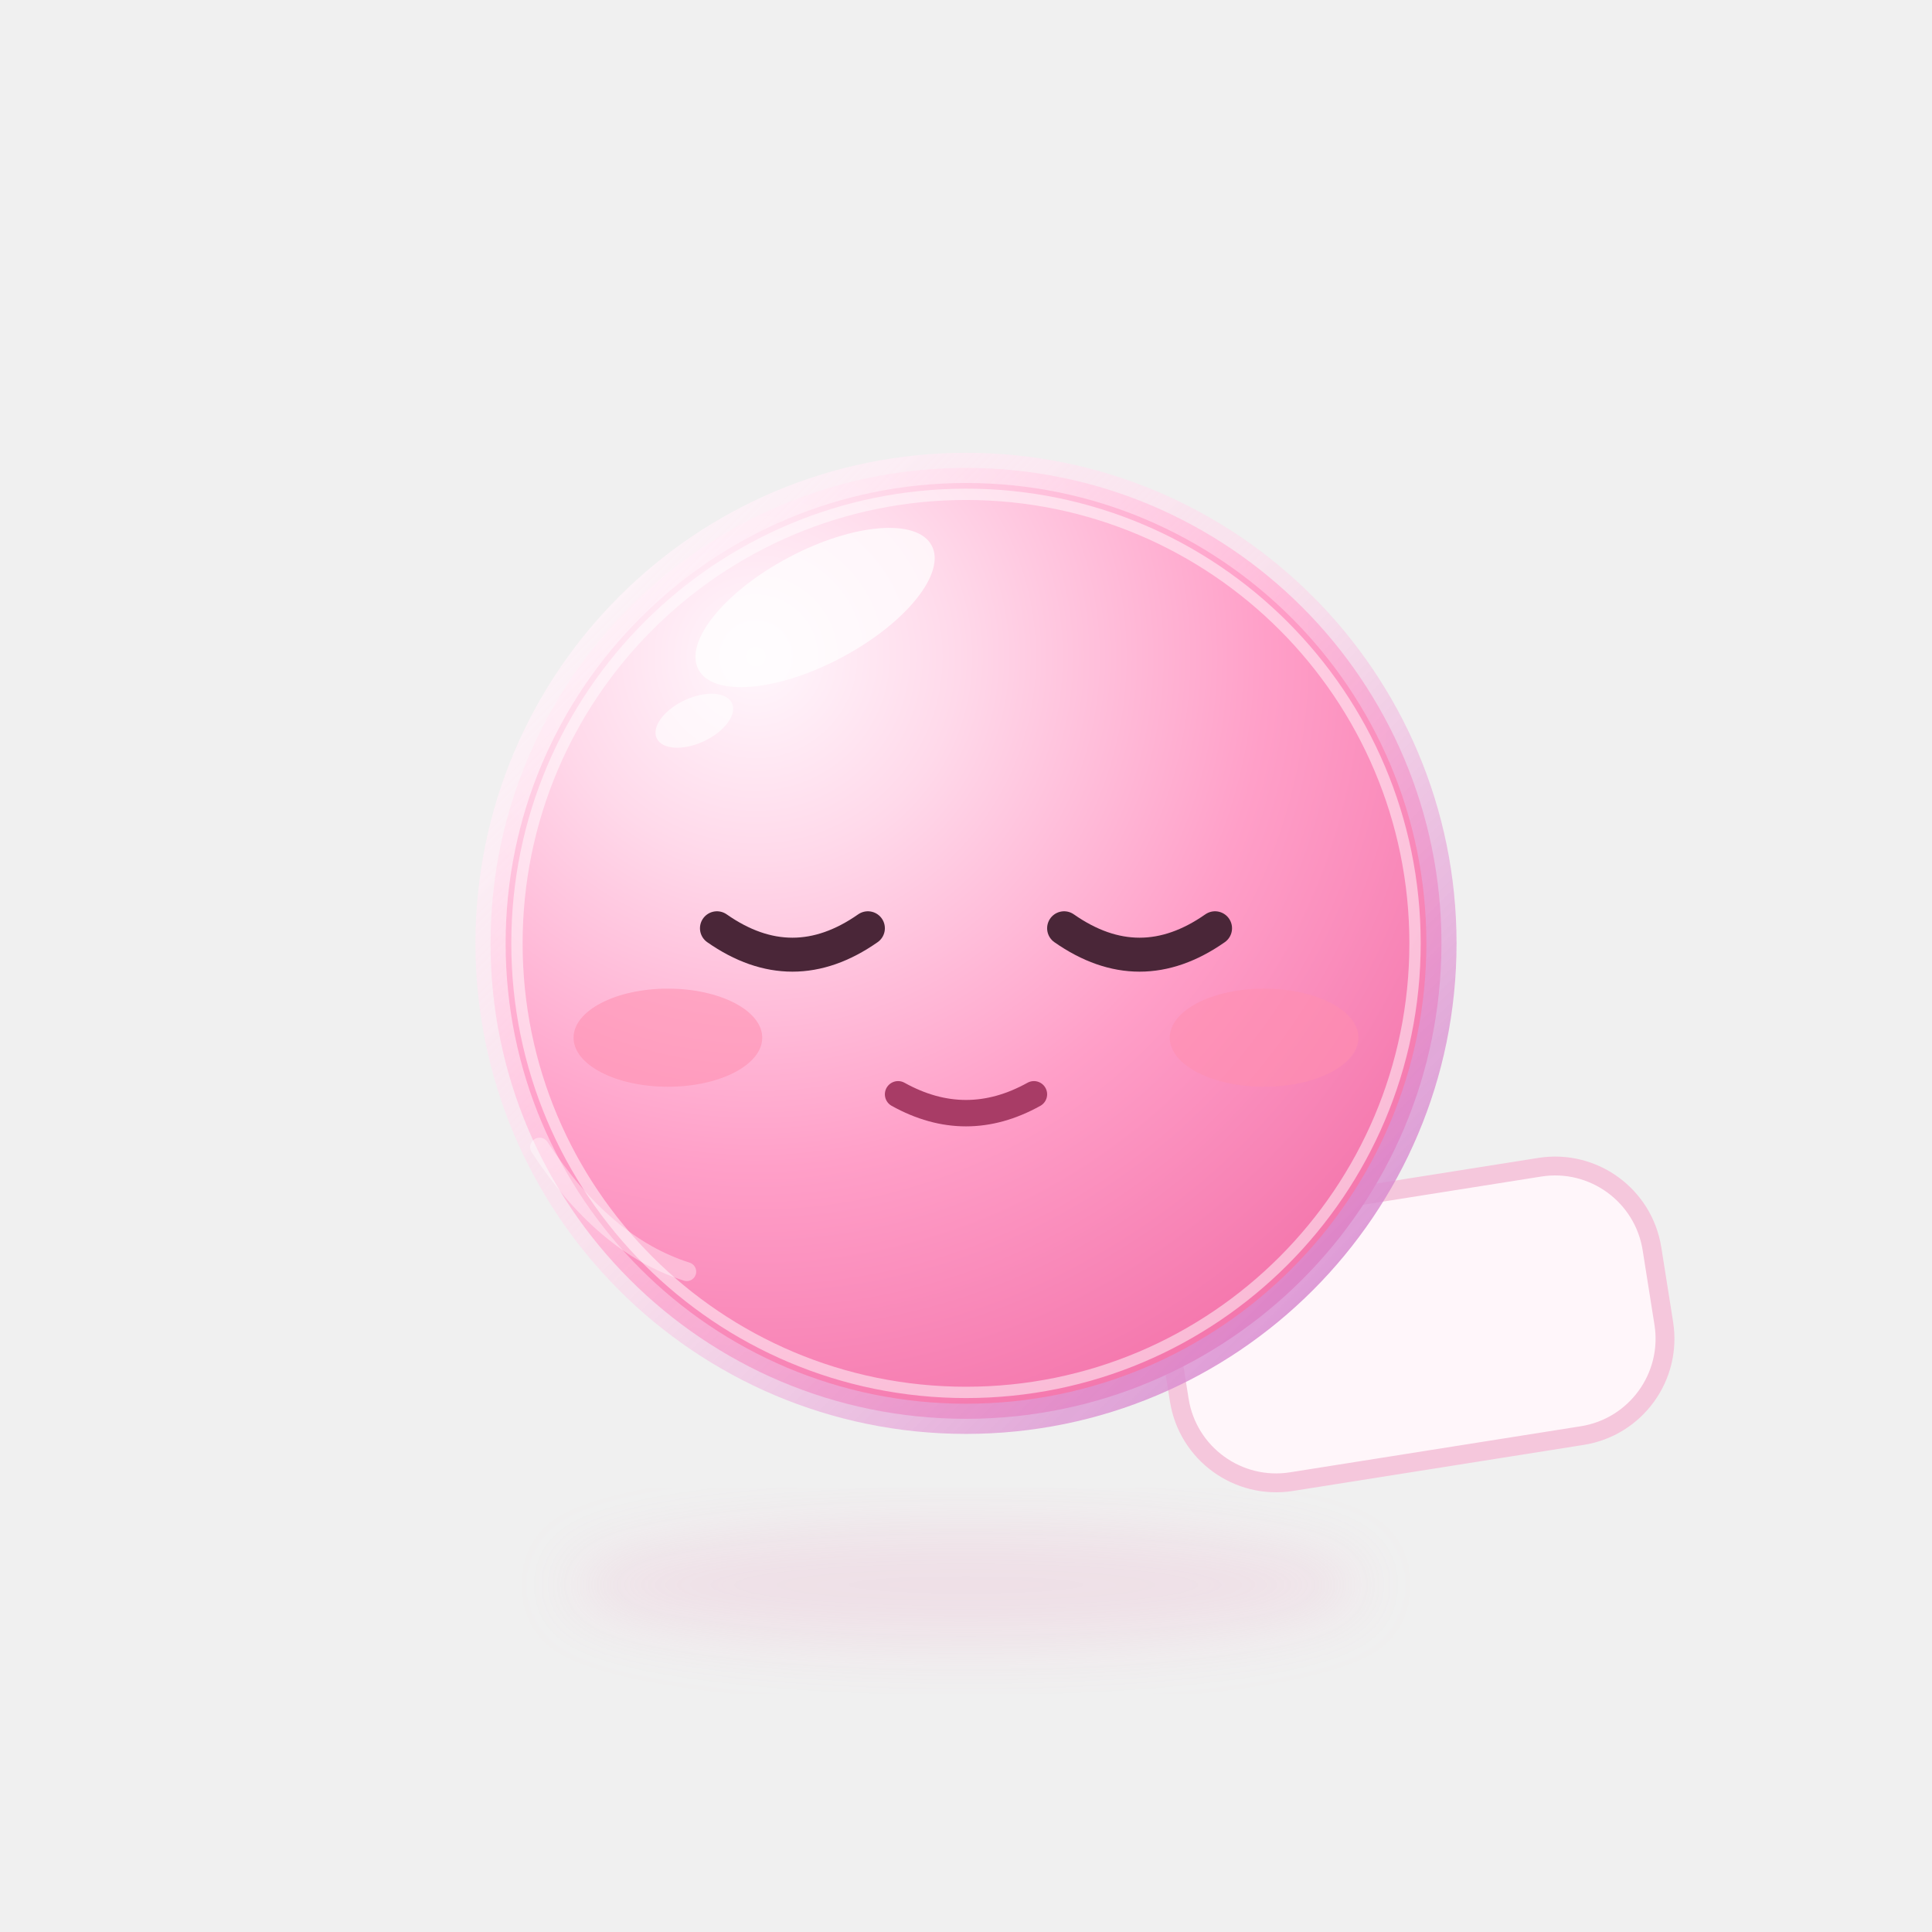
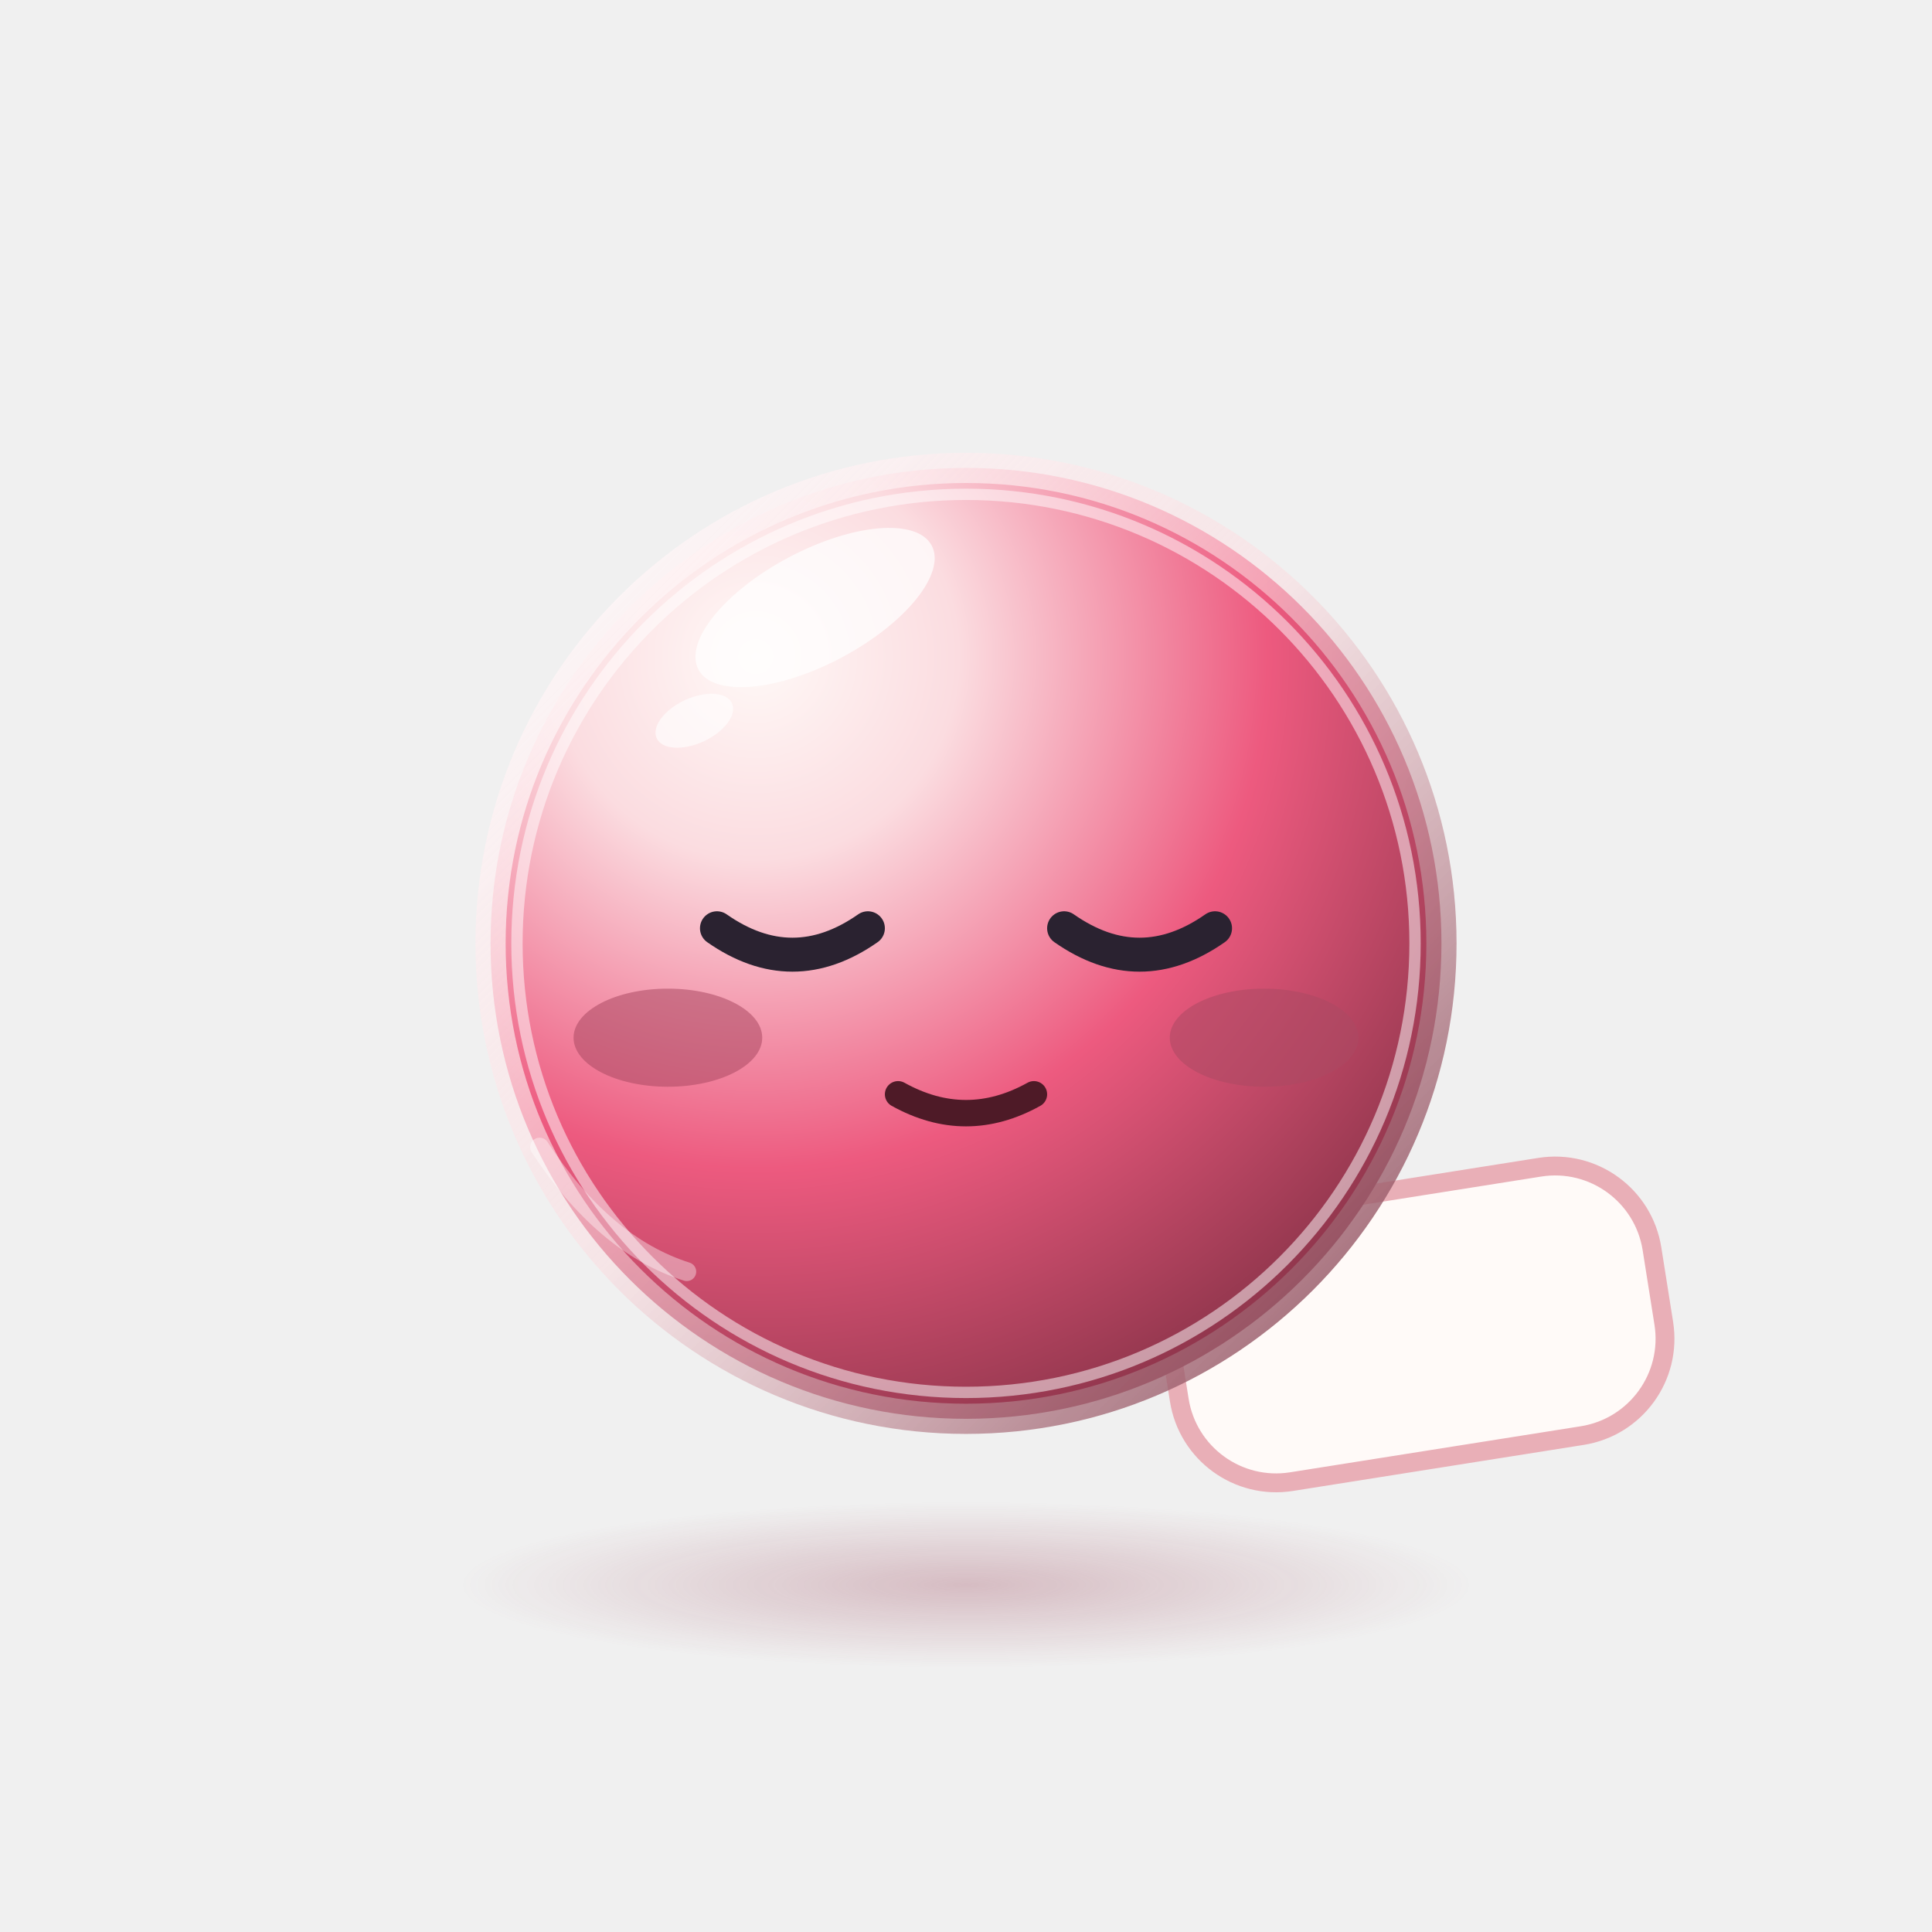
<svg xmlns="http://www.w3.org/2000/svg" width="512" height="512" viewBox="0 0 512 512">
  <defs>
    <radialGradient id="body" cx="28%" cy="20%" r="85%">
-       <stop offset="0%" stop-color="#FFF8FD" />
-       <stop offset="25%" stop-color="#FFD9EA" />
-       <stop offset="63%" stop-color="#FF9FC8" />
-       <stop offset="100%" stop-color="#F477AD" />
+       <stop offset="0%" stop-color="#fff9f7" />
+       <stop offset="25%" stop-color="#fbdce0" />
+       <stop offset="63%" stop-color="#ed5a7f" />
+       <stop offset="100%" stop-color="#93374e" />
    </radialGradient>
    <linearGradient id="rim" x1="0" y1="0" x2="1" y2="1">
-       <stop offset="0%" stop-color="#FFFFFF" stop-opacity=".95" />
-       <stop offset="48%" stop-color="#FFD5EA" stop-opacity=".55" />
-       <stop offset="100%" stop-color="#C86BC4" stop-opacity=".9" />
+       <stop offset="0%" stop-color="#ffffff" stop-opacity=".95" />
+       <stop offset="48%" stop-color="#fbdce0" stop-opacity=".55" />
+       <stop offset="100%" stop-color="#73293b" stop-opacity=".9" />
    </linearGradient>
-     <filter id="shadow" x="-30%" y="-30%" width="160%" height="170%">
-       <feGaussianBlur stdDeviation="8" />
-     </filter>
+     <radialGradient id="floor">
+       <stop offset="0%" stop-color="#93374e" stop-opacity=".28" />
+       <stop offset="100%" stop-color="#93374e" stop-opacity="0" />
+     </radialGradient>
  </defs>
-   <ellipse cx="256" cy="420" rx="105" ry="16" fill="#E98BB8" opacity=".16" filter="url(#shadow)" />
-   <rect x="310" y="315" width="130" height="72" rx="26" fill="#FFF6FA" stroke="#F5C7DC" stroke-width="5" transform="rotate(-9 375 350)" />
+   <ellipse cx="256" cy="420" rx="135" ry="22" fill="url(#floor)" />
+   <rect x="310" y="315" width="130" height="72" rx="26" fill="#fffaf8" stroke="#e9afb7" stroke-width="5" transform="rotate(-9 375 350)" />
  <circle cx="256" cy="250" r="126" fill="url(#body)" stroke="url(#rim)" stroke-width="8" />
-   <circle cx="256" cy="250" r="119" fill="none" stroke="#FFFFFF" stroke-opacity=".5" stroke-width="3" />
-   <ellipse cx="216" cy="161" rx="35" ry="15" fill="#FFFFFF" opacity=".72" transform="rotate(-28 216 161)" />
-   <ellipse cx="184" cy="191" rx="11" ry="6" fill="#FFFFFF" opacity=".62" transform="rotate(-25 184 191)" />
-   <ellipse cx="177" cy="275" rx="25" ry="13" fill="#FF8EAE" opacity=".55" />
-   <ellipse cx="335" cy="275" rx="25" ry="13" fill="#FF8EAE" opacity=".55" />
-   <path d="M190 246 Q210 260 230 246 M282 246 Q302 260 322 246" stroke="#4A2638" stroke-width="9" fill="none" stroke-linecap="round" />
-   <path d="M238 290 Q256 300 274 290" stroke="#A83C66" stroke-width="7" stroke-linecap="round" fill="none" />
-   <path d="M143 304 Q160 330 182 337" stroke="#FFFFFF" stroke-opacity=".38" stroke-width="5" fill="none" stroke-linecap="round" />
+   <circle cx="256" cy="250" r="119" fill="none" stroke="#ffffff" stroke-opacity=".5" stroke-width="3" />
+   <ellipse cx="216" cy="161" rx="35" ry="15" fill="#ffffff" opacity=".72" transform="rotate(-28 216 161)" />
+   <ellipse cx="184" cy="191" rx="11" ry="6" fill="#ffffff" opacity=".62" transform="rotate(-25 184 191)" />
+   <ellipse cx="177" cy="275" rx="25" ry="13" fill="#ab4962" opacity=".55" />
+   <ellipse cx="335" cy="275" rx="25" ry="13" fill="#ab4962" opacity=".55" />
+   <path d="M190 246 Q210 260 230 246 M282 246 Q302 260 322 246" stroke="#2a2230" stroke-width="9" fill="none" stroke-linecap="round" />
+   <path d="M238 290 Q256 300 274 290" stroke="#4e1a27" stroke-width="7" stroke-linecap="round" fill="none" />
+   <path d="M143 304 Q160 330 182 337" stroke="#ffffff" stroke-opacity=".38" stroke-width="5" fill="none" stroke-linecap="round" />
</svg>
